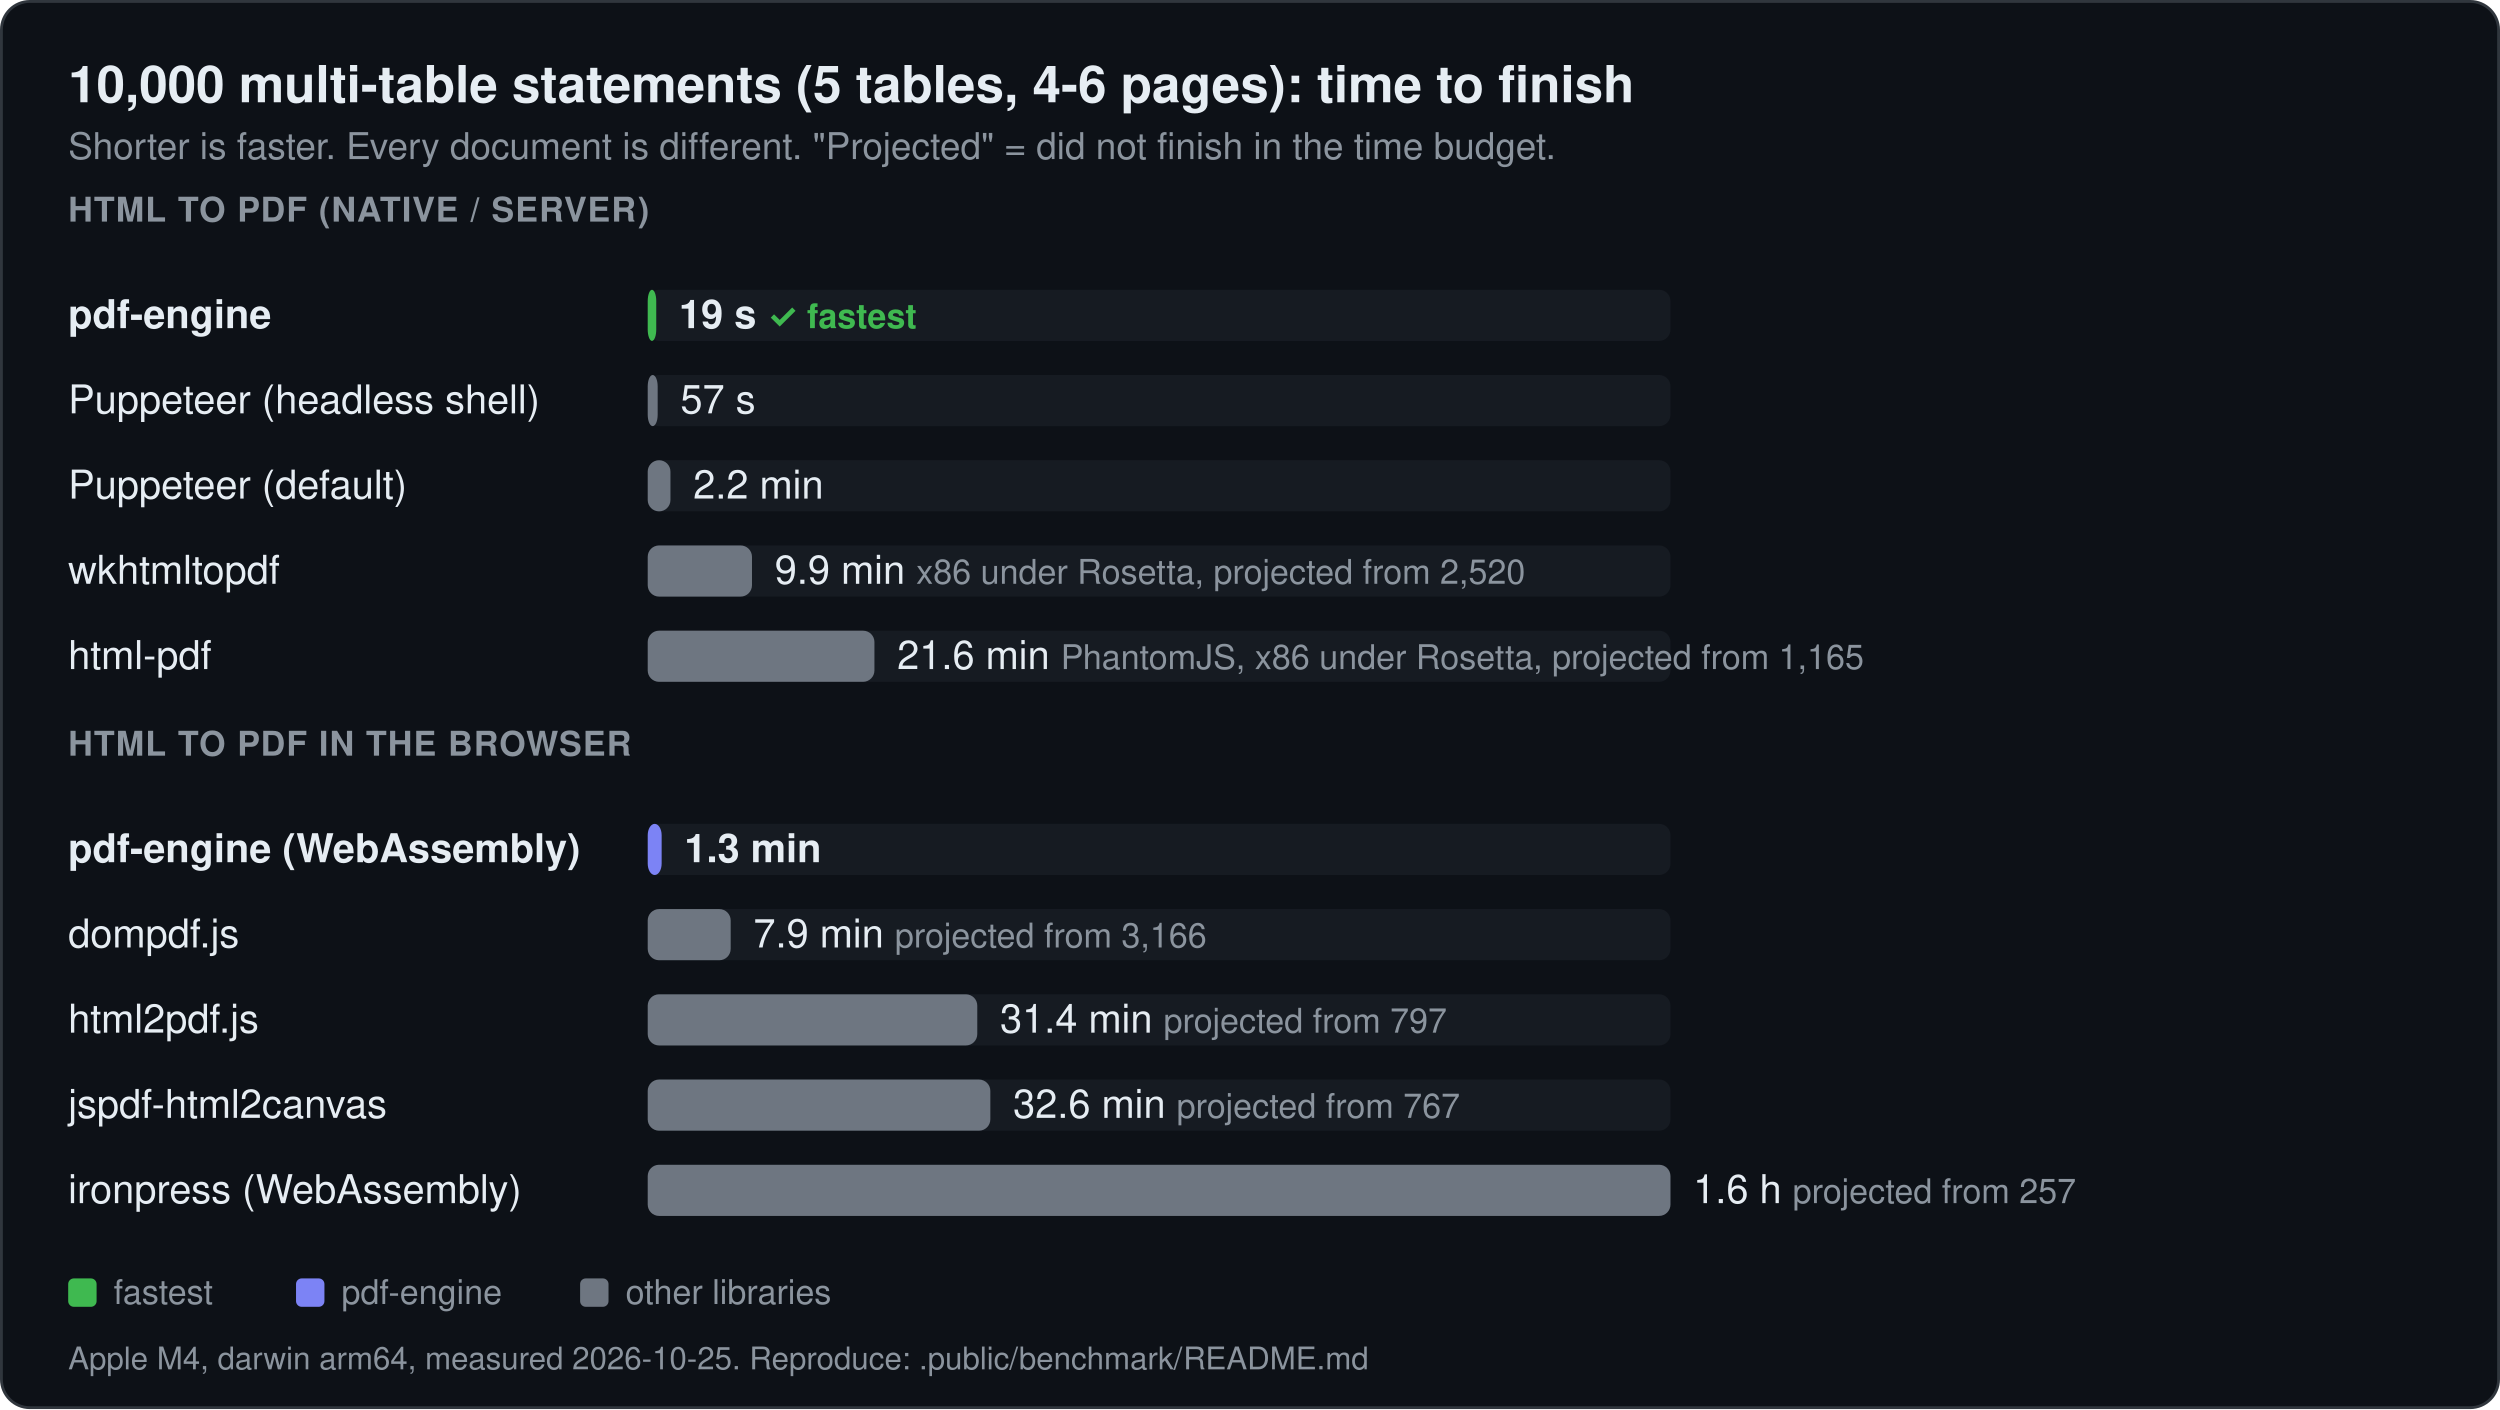
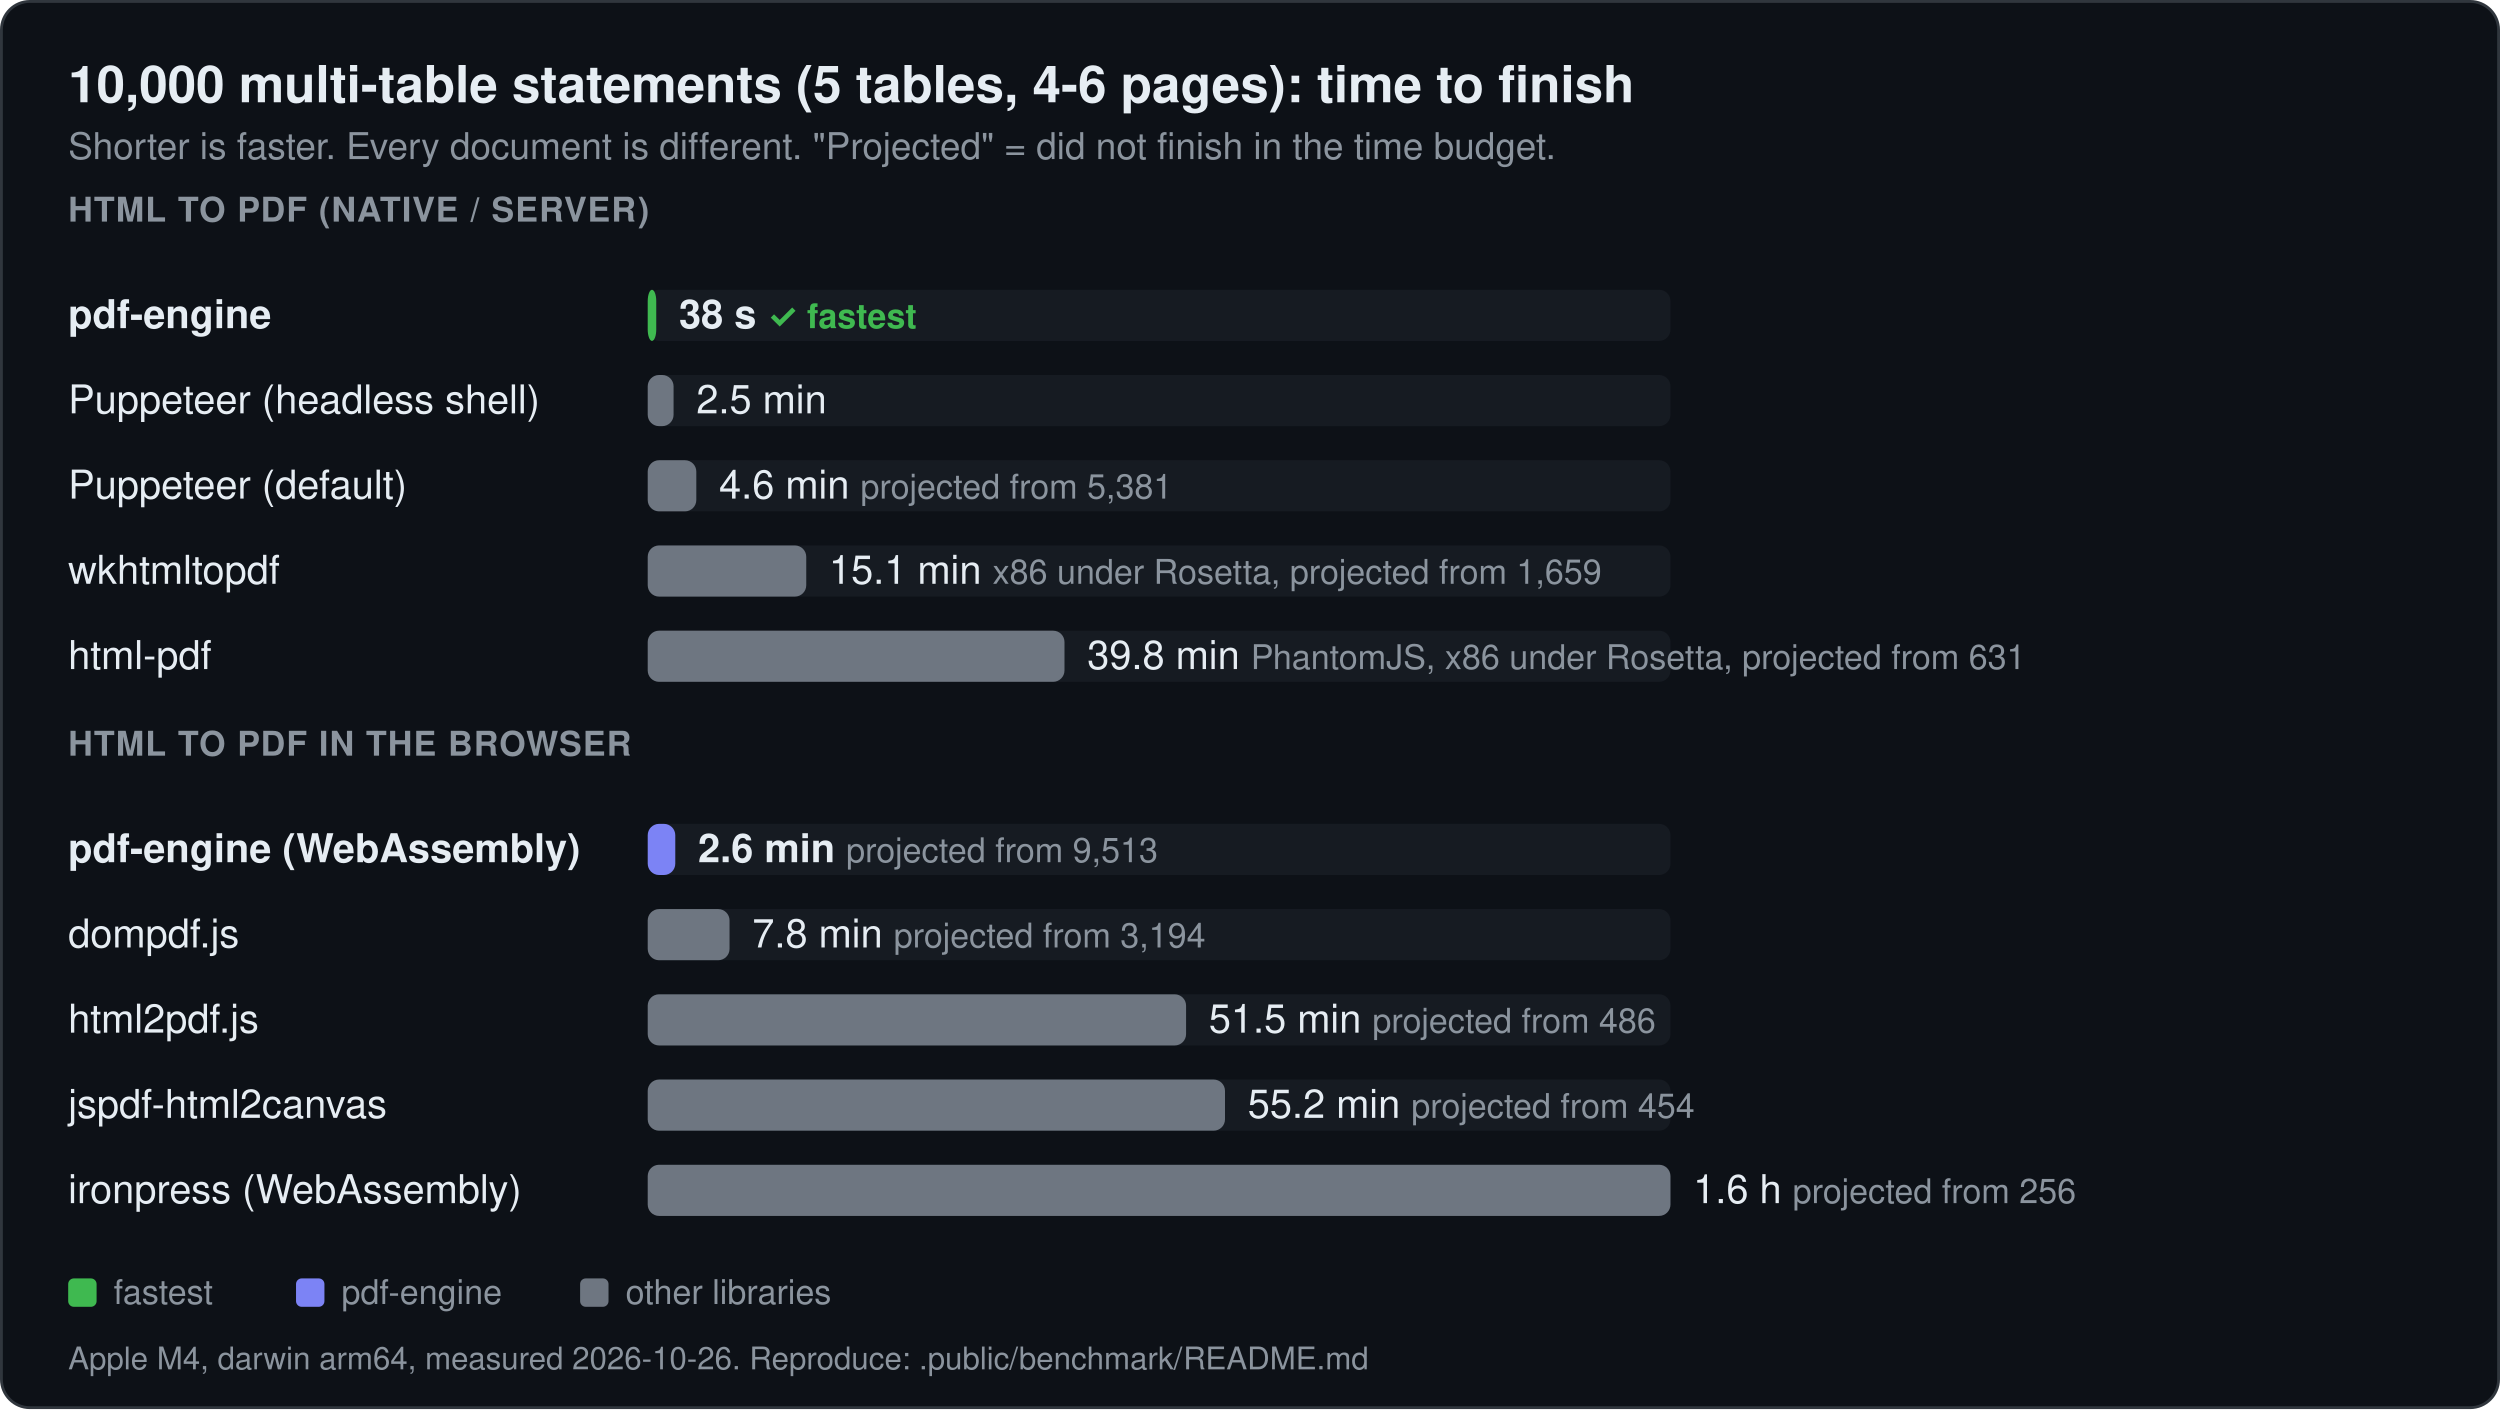
<svg xmlns="http://www.w3.org/2000/svg" width="880" height="496" viewBox="0 0 880 496" role="img" aria-labelledby="t d" font-family="-apple-system, BlinkMacSystemFont, 'Segoe UI', Helvetica, Arial, sans-serif">
  <rect x="0.5" y="0.5" width="879" height="495" rx="10" fill="#0d1117" stroke="#30363d" />
  <text x="24" y="36" font-size="18" font-weight="700" fill="#e6edf3">10,000 multi-table statements (5 tables, 4-6 pages): time to finish</text>
  <text x="24" y="56" font-size="13" fill="#8b949e">Shorter is faster. Every document is different. "Projected" = did not finish in the time budget.</text>
  <text x="24" y="78" font-size="12" font-weight="600" fill="#8b949e" letter-spacing="0.4">HTML TO PDF (NATIVE / SERVER)</text>
  <text x="24" y="115.5" font-size="14" fill="#e6edf3" font-weight="700">pdf-engine</text>
  <rect x="228" y="102" width="360" height="18" rx="4" fill="#161b22" />
  <rect x="228" y="102" width="3.0" height="18" rx="4" fill="#3fb950" />
-   <text x="239.0" y="115.5" font-size="14" fill="#e6edf3" font-weight="700">19 s <tspan fill="#3fb950" font-weight="700" font-size="12">✓ fastest</tspan>
+   <text x="239.0" y="115.5" font-size="14" fill="#e6edf3" font-weight="700">38 s <tspan fill="#3fb950" font-weight="700" font-size="12">✓ fastest</tspan>
  </text>
  <text x="24" y="145.5" font-size="14" fill="#e6edf3" font-weight="400">Puppeteer (headless shell)</text>
  <rect x="228" y="132" width="360" height="18" rx="4" fill="#161b22" />
-   <rect x="228" y="132" width="3.5" height="18" rx="4" fill="#6e7681" />
-   <text x="239.5" y="145.5" font-size="14" fill="#e6edf3" font-weight="500">57 s</text>
+   <rect x="228" y="132" width="9.1" height="18" rx="4" fill="#6e7681" />
+   <text x="245.1" y="145.5" font-size="14" fill="#e6edf3" font-weight="500">2.5 min</text>
  <text x="24" y="175.5" font-size="14" fill="#e6edf3" font-weight="400">Puppeteer (default)</text>
  <rect x="228" y="162" width="360" height="18" rx="4" fill="#161b22" />
-   <rect x="228" y="162" width="8.0" height="18" rx="4" fill="#6e7681" />
-   <text x="244.0" y="175.5" font-size="14" fill="#e6edf3" font-weight="500">2.2 min</text>
+   <rect x="228" y="162" width="17.1" height="18" rx="4" fill="#6e7681" />
+   <text x="253.1" y="175.5" font-size="14" fill="#e6edf3" font-weight="500">4.6 min <tspan fill="#8b949e" font-weight="400" font-size="12">projected from 5,381</tspan>
+   </text>
  <text x="24" y="205.5" font-size="14" fill="#e6edf3" font-weight="400">wkhtmltopdf</text>
  <rect x="228" y="192" width="360" height="18" rx="4" fill="#161b22" />
-   <rect x="228" y="192" width="36.7" height="18" rx="4" fill="#6e7681" />
-   <text x="272.7" y="205.5" font-size="14" fill="#e6edf3" font-weight="500">9.9 min <tspan fill="#8b949e" font-weight="400" font-size="12">x86 under Rosetta, projected from 2,520</tspan>
+   <rect x="228" y="192" width="55.8" height="18" rx="4" fill="#6e7681" />
+   <text x="291.8" y="205.5" font-size="14" fill="#e6edf3" font-weight="500">15.1 min <tspan fill="#8b949e" font-weight="400" font-size="12">x86 under Rosetta, projected from 1,659</tspan>
  </text>
  <text x="24" y="235.5" font-size="14" fill="#e6edf3" font-weight="400">html-pdf</text>
  <rect x="228" y="222" width="360" height="18" rx="4" fill="#161b22" />
-   <rect x="228" y="222" width="79.8" height="18" rx="4" fill="#6e7681" />
-   <text x="315.8" y="235.5" font-size="14" fill="#e6edf3" font-weight="500">21.6 min <tspan fill="#8b949e" font-weight="400" font-size="12">PhantomJS, x86 under Rosetta, projected from 1,165</tspan>
+   <rect x="228" y="222" width="146.7" height="18" rx="4" fill="#6e7681" />
+   <text x="382.7" y="235.5" font-size="14" fill="#e6edf3" font-weight="500">39.8 min <tspan fill="#8b949e" font-weight="400" font-size="12">PhantomJS, x86 under Rosetta, projected from 631</tspan>
  </text>
  <text x="24" y="266" font-size="12" font-weight="600" fill="#8b949e" letter-spacing="0.4">HTML TO PDF IN THE BROWSER</text>
  <text x="24" y="303.5" font-size="14" fill="#e6edf3" font-weight="700">pdf-engine (WebAssembly)</text>
  <rect x="228" y="290" width="360" height="18" rx="4" fill="#161b22" />
-   <rect x="228" y="290" width="4.9" height="18" rx="4" fill="#7c83f5" />
-   <text x="240.9" y="303.5" font-size="14" fill="#e6edf3" font-weight="700">1.3 min</text>
+   <rect x="228" y="290" width="9.7" height="18" rx="4" fill="#7c83f5" />
+   <text x="245.7" y="303.5" font-size="14" fill="#e6edf3" font-weight="700">2.6 min <tspan fill="#8b949e" font-weight="400" font-size="12">projected from 9,513</tspan>
+   </text>
  <text x="24" y="333.5" font-size="14" fill="#e6edf3" font-weight="400">dompdf.js</text>
  <rect x="228" y="320" width="360" height="18" rx="4" fill="#161b22" />
-   <rect x="228" y="320" width="29.2" height="18" rx="4" fill="#6e7681" />
-   <text x="265.2" y="333.5" font-size="14" fill="#e6edf3" font-weight="500">7.9 min <tspan fill="#8b949e" font-weight="400" font-size="12">projected from 3,166</tspan>
+   <rect x="228" y="320" width="28.8" height="18" rx="4" fill="#6e7681" />
+   <text x="264.8" y="333.5" font-size="14" fill="#e6edf3" font-weight="500">7.8 min <tspan fill="#8b949e" font-weight="400" font-size="12">projected from 3,194</tspan>
  </text>
  <text x="24" y="363.5" font-size="14" fill="#e6edf3" font-weight="400">html2pdf.js</text>
  <rect x="228" y="350" width="360" height="18" rx="4" fill="#161b22" />
-   <rect x="228" y="350" width="116.0" height="18" rx="4" fill="#6e7681" />
-   <text x="352.0" y="363.5" font-size="14" fill="#e6edf3" font-weight="500">31.4 min <tspan fill="#8b949e" font-weight="400" font-size="12">projected from 797</tspan>
+   <rect x="228" y="350" width="189.5" height="18" rx="4" fill="#6e7681" />
+   <text x="425.5" y="363.5" font-size="14" fill="#e6edf3" font-weight="500">51.5 min <tspan fill="#8b949e" font-weight="400" font-size="12">projected from 486</tspan>
  </text>
  <text x="24" y="393.5" font-size="14" fill="#e6edf3" font-weight="400">jspdf-html2canvas</text>
  <rect x="228" y="380" width="360" height="18" rx="4" fill="#161b22" />
-   <rect x="228" y="380" width="120.6" height="18" rx="4" fill="#6e7681" />
-   <text x="356.6" y="393.5" font-size="14" fill="#e6edf3" font-weight="500">32.6 min <tspan fill="#8b949e" font-weight="400" font-size="12">projected from 767</tspan>
+   <rect x="228" y="380" width="203.2" height="18" rx="4" fill="#6e7681" />
+   <text x="439.2" y="393.5" font-size="14" fill="#e6edf3" font-weight="500">55.2 min <tspan fill="#8b949e" font-weight="400" font-size="12">projected from 454</tspan>
  </text>
  <text x="24" y="423.5" font-size="14" fill="#e6edf3" font-weight="400">ironpress (WebAssembly)</text>
  <rect x="228" y="410" width="360" height="18" rx="4" fill="#161b22" />
  <rect x="228" y="410" width="360.0" height="18" rx="4" fill="#6e7681" />
-   <text x="596.0" y="423.5" font-size="14" fill="#e6edf3" font-weight="500">1.6 h <tspan fill="#8b949e" font-weight="400" font-size="12">projected from 257</tspan>
+   <text x="596.0" y="423.5" font-size="14" fill="#e6edf3" font-weight="500">1.6 h <tspan fill="#8b949e" font-weight="400" font-size="12">projected from 256</tspan>
  </text>
  <rect x="24" y="450" width="10" height="10" rx="2" fill="#3fb950" />
  <text x="40" y="459" font-size="12" fill="#8b949e">fastest</text>
  <rect x="104.2" y="450" width="10" height="10" rx="2" fill="#7c83f5" />
  <text x="120.2" y="459" font-size="12" fill="#8b949e">pdf-engine</text>
  <rect x="204.2" y="450" width="10" height="10" rx="2" fill="#6e7681" />
  <text x="220.2" y="459" font-size="12" fill="#8b949e">other libraries</text>
-   <text x="24" y="482" font-size="11" fill="#8b949e">Apple M4, darwin arm64, measured 2026-10-25. Reproduce: .public/benchmark/README.md</text>
+   <text x="24" y="482" font-size="11" fill="#8b949e">Apple M4, darwin arm64, measured 2026-10-26. Reproduce: .public/benchmark/README.md</text>
</svg>
